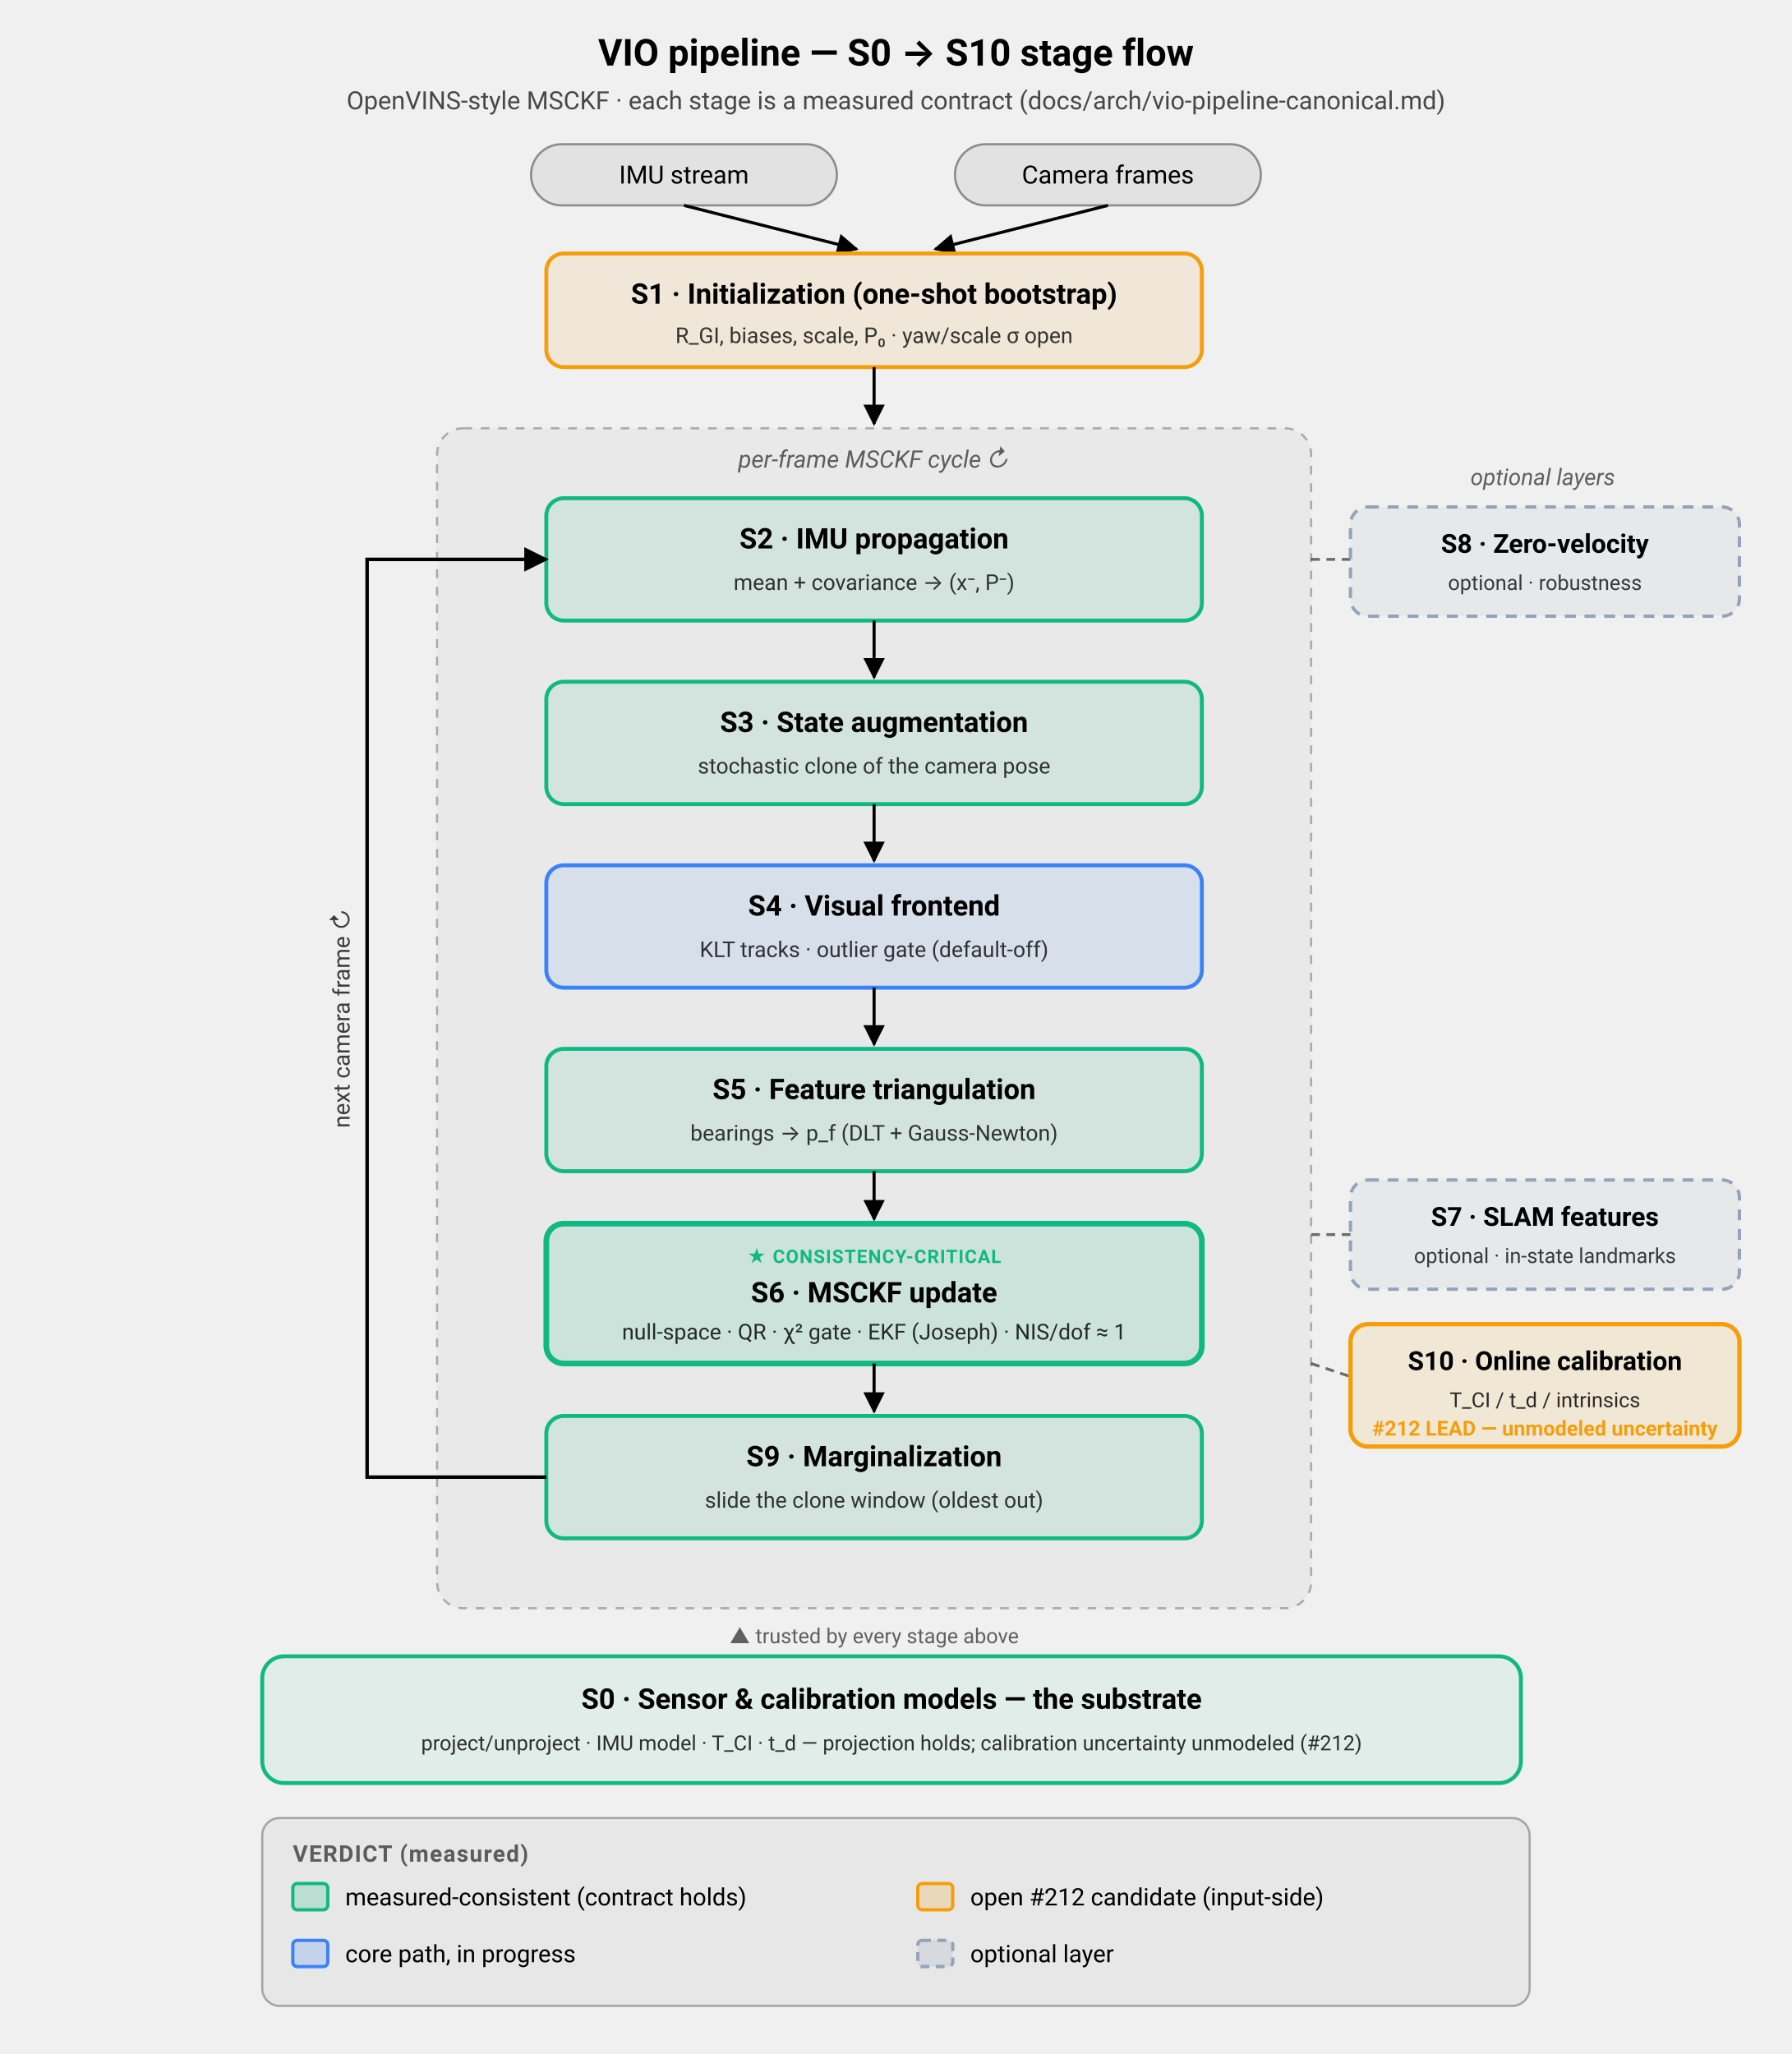
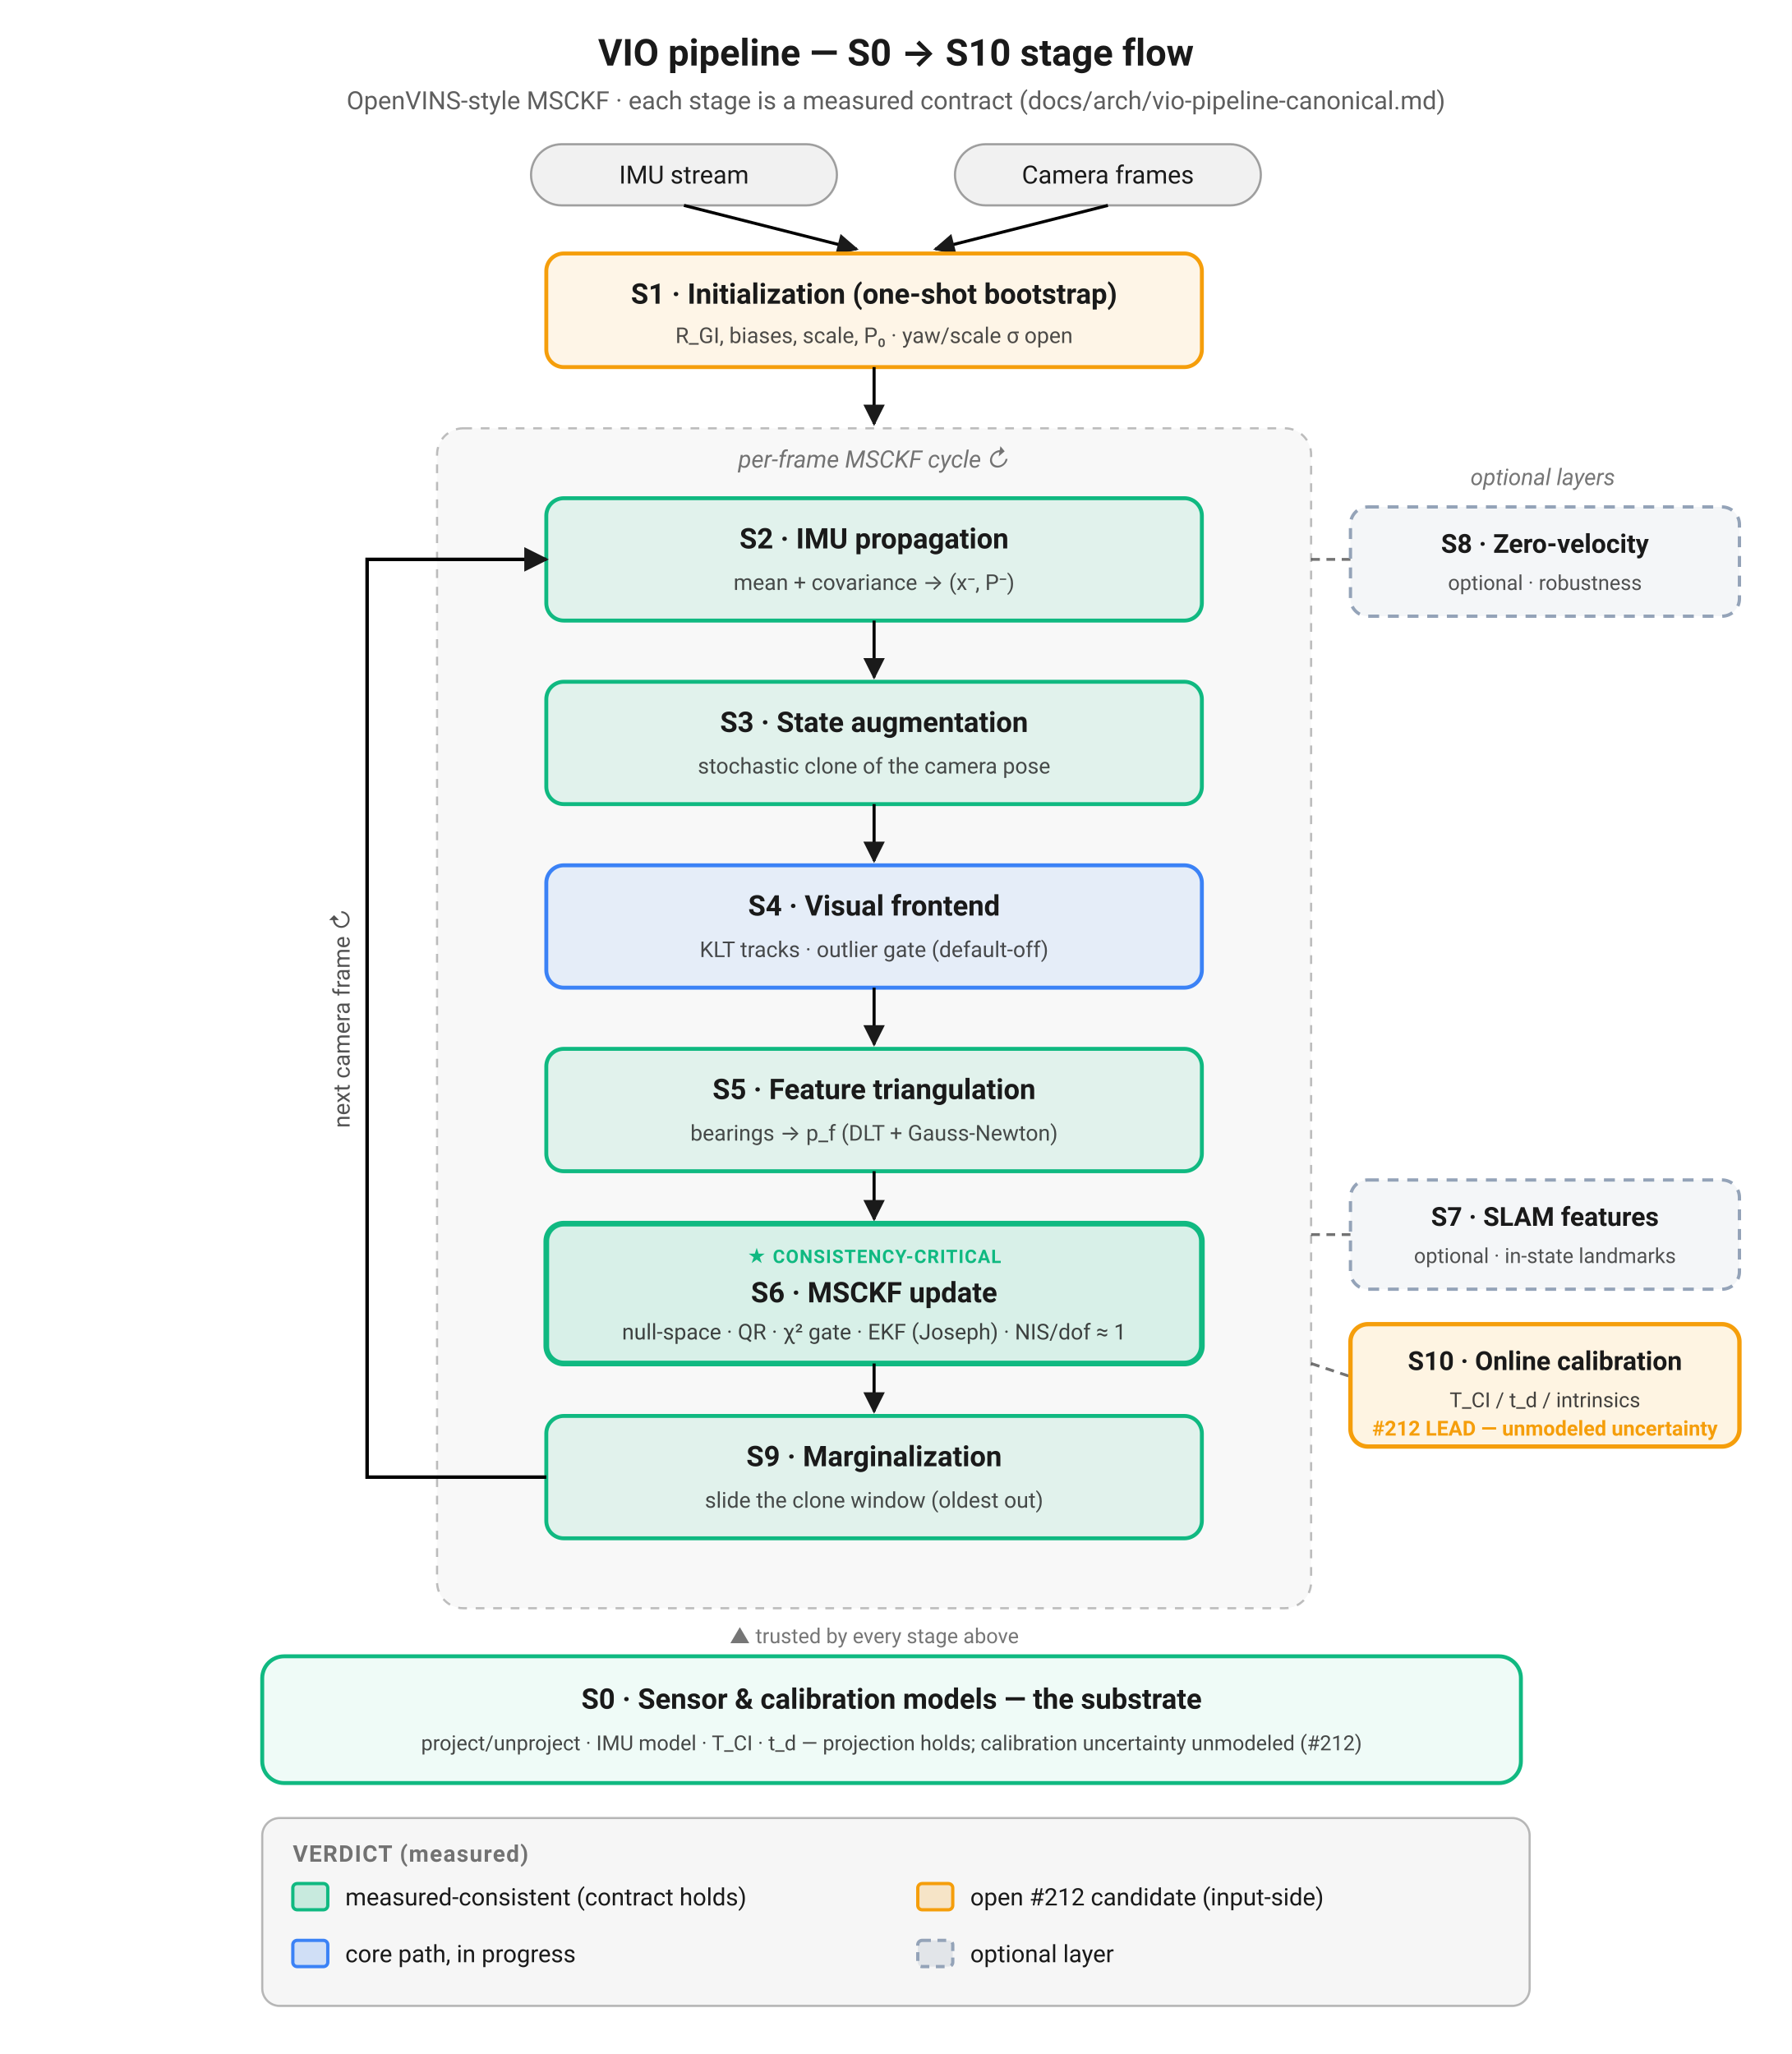
<svg xmlns="http://www.w3.org/2000/svg" viewBox="0 0 820 940" font-family="system-ui, -apple-system, 'Segoe UI', Roboto, sans-serif" role="img" aria-labelledby="title desc">
+   <style>
+     /* SVGs embedded via &lt;img&gt; cannot inherit the page's text colour, so
+        currentColor would fall back to black and vanish on a dark site theme.
+        Set the colour (which every currentColor fill/stroke inherits) and a
+        self-contained background here, switched by the viewer's colour scheme. */
+     svg { color: #1a1a1a; }
+     .theme-bg { fill: #ffffff; }
+     @media (prefers-color-scheme: dark) {
+       svg { color: #e6e6e9; }
+       .theme-bg { fill: #1c1e26; }
+     }
+   </style>
  <defs>
    <marker id="arrow" viewBox="0 0 10 10" refX="9" refY="5" markerWidth="7" markerHeight="7" orient="auto-start-reverse">
      <path d="M0,0 L10,5 L0,10 z" fill="currentColor" />
    </marker>
  </defs>
+   <rect class="theme-bg" x="0" y="0" width="820" height="940" />
  <text x="410" y="30" text-anchor="middle" font-size="17" font-weight="700" fill="currentColor">VIO pipeline — S0 → S10 stage flow</text>
  <text x="410" y="50" text-anchor="middle" font-size="11.5" fill="currentColor" opacity="0.7">OpenVINS-style MSCKF · each stage is a measured contract (docs/arch/vio-pipeline-canonical.md)</text>
  <rect x="243" y="66" width="140" height="28" rx="14" fill="currentColor" fill-opacity="0.06" stroke="currentColor" stroke-opacity="0.4" stroke-width="1" />
  <text x="313" y="84" text-anchor="middle" font-size="11.5" fill="currentColor">IMU stream</text>
  <rect x="437" y="66" width="140" height="28" rx="14" fill="currentColor" fill-opacity="0.06" stroke="currentColor" stroke-opacity="0.4" stroke-width="1" />
  <text x="507" y="84" text-anchor="middle" font-size="11.5" fill="currentColor">Camera frames</text>
  <g stroke="currentColor" stroke-width="1.4" fill="none" color="currentColor">
    <line x1="313" y1="94" x2="392" y2="114" marker-end="url(#arrow)" />
    <line x1="507" y1="94" x2="428" y2="114" marker-end="url(#arrow)" />
  </g>
  <rect x="250" y="116" width="300" height="52" rx="8" fill="#f59e0b" fill-opacity="0.10" stroke="#f59e0b" stroke-width="1.8" />
  <text x="400" y="139" text-anchor="middle" font-size="13" font-weight="600" fill="currentColor">S1 · Initialization  (one-shot bootstrap)</text>
  <text x="400" y="157" text-anchor="middle" font-size="10" fill="currentColor" opacity="0.78">R_GI, biases, scale, P₀  ·  yaw/scale σ open</text>
  <line x1="400" y1="168" x2="400" y2="194" stroke="currentColor" stroke-width="1.4" fill="none" color="currentColor" marker-end="url(#arrow)" />
  <rect x="200" y="196" width="400" height="540" rx="12" fill="currentColor" fill-opacity="0.03" stroke="currentColor" stroke-opacity="0.28" stroke-width="1" stroke-dasharray="4 4" />
  <text x="400" y="214" text-anchor="middle" font-size="11" font-style="italic" fill="currentColor" opacity="0.6">per-frame MSCKF cycle  ↻</text>
  <rect x="250" y="228" width="300" height="56" rx="8" fill="#10b981" fill-opacity="0.10" stroke="#10b981" stroke-width="1.8" />
  <text x="400" y="251" text-anchor="middle" font-size="13" font-weight="600" fill="currentColor">S2 · IMU propagation</text>
  <text x="400" y="270" text-anchor="middle" font-size="10" fill="currentColor" opacity="0.78">mean + covariance → (x⁻, P⁻)</text>
  <line x1="400" y1="284" x2="400" y2="310" stroke="currentColor" stroke-width="1.4" fill="none" color="currentColor" marker-end="url(#arrow)" />
  <rect x="250" y="312" width="300" height="56" rx="8" fill="#10b981" fill-opacity="0.10" stroke="#10b981" stroke-width="1.8" />
  <text x="400" y="335" text-anchor="middle" font-size="13" font-weight="600" fill="currentColor">S3 · State augmentation</text>
  <text x="400" y="354" text-anchor="middle" font-size="10" fill="currentColor" opacity="0.78">stochastic clone of the camera pose</text>
  <line x1="400" y1="368" x2="400" y2="394" stroke="currentColor" stroke-width="1.4" fill="none" color="currentColor" marker-end="url(#arrow)" />
  <rect x="250" y="396" width="300" height="56" rx="8" fill="#3b82f6" fill-opacity="0.10" stroke="#3b82f6" stroke-width="1.8" />
  <text x="400" y="419" text-anchor="middle" font-size="13" font-weight="600" fill="currentColor">S4 · Visual frontend</text>
  <text x="400" y="438" text-anchor="middle" font-size="10" fill="currentColor" opacity="0.78">KLT tracks · outlier gate (default-off)</text>
  <line x1="400" y1="452" x2="400" y2="478" stroke="currentColor" stroke-width="1.4" fill="none" color="currentColor" marker-end="url(#arrow)" />
  <rect x="250" y="480" width="300" height="56" rx="8" fill="#10b981" fill-opacity="0.10" stroke="#10b981" stroke-width="1.8" />
  <text x="400" y="503" text-anchor="middle" font-size="13" font-weight="600" fill="currentColor">S5 · Feature triangulation</text>
  <text x="400" y="522" text-anchor="middle" font-size="10" fill="currentColor" opacity="0.78">bearings → p_f  (DLT + Gauss-Newton)</text>
  <line x1="400" y1="536" x2="400" y2="558" stroke="currentColor" stroke-width="1.4" fill="none" color="currentColor" marker-end="url(#arrow)" />
  <rect x="250" y="560" width="300" height="64" rx="8" fill="#10b981" fill-opacity="0.14" stroke="#10b981" stroke-width="2.6" />
  <text x="400" y="578" text-anchor="middle" font-size="8.5" font-weight="700" fill="#10b981" letter-spacing="0.4">★ CONSISTENCY-CRITICAL</text>
  <text x="400" y="596" text-anchor="middle" font-size="13" font-weight="700" fill="currentColor">S6 · MSCKF update</text>
  <text x="400" y="613" text-anchor="middle" font-size="10" fill="currentColor" opacity="0.82">null-space · QR · χ² gate · EKF (Joseph) · NIS/dof ≈ 1</text>
  <line x1="400" y1="624" x2="400" y2="646" stroke="currentColor" stroke-width="1.4" fill="none" color="currentColor" marker-end="url(#arrow)" />
  <rect x="250" y="648" width="300" height="56" rx="8" fill="#10b981" fill-opacity="0.10" stroke="#10b981" stroke-width="1.8" />
  <text x="400" y="671" text-anchor="middle" font-size="13" font-weight="600" fill="currentColor">S9 · Marginalization</text>
  <text x="400" y="690" text-anchor="middle" font-size="10" fill="currentColor" opacity="0.78">slide the clone window (oldest out)</text>
  <path d="M 250 676 L 168 676 L 168 256 L 250 256" fill="none" stroke="currentColor" stroke-width="1.6" color="currentColor" marker-end="url(#arrow)" />
  <text x="160" y="466" text-anchor="middle" font-size="10.5" fill="currentColor" opacity="0.75" transform="rotate(-90 160 466)">next camera frame  ↻</text>
  <text x="706" y="222" text-anchor="middle" font-size="10.5" font-style="italic" fill="currentColor" opacity="0.6">optional layers</text>
  <g stroke="currentColor" stroke-width="1.3" stroke-dasharray="4 3" fill="none" color="currentColor" opacity="0.55">
    <line x1="600" y1="256" x2="618" y2="256" />
    <line x1="600" y1="565" x2="618" y2="565" />
    <line x1="600" y1="624" x2="618" y2="630" />
  </g>
  <rect x="618" y="232" width="178" height="50" rx="8" fill="#94a3b8" fill-opacity="0.10" stroke="#94a3b8" stroke-width="1.5" stroke-dasharray="5 4" />
  <text x="707" y="253" text-anchor="middle" font-size="12" font-weight="600" fill="currentColor">S8 · Zero-velocity</text>
  <text x="707" y="270" text-anchor="middle" font-size="9.5" fill="currentColor" opacity="0.75">optional · robustness</text>
  <rect x="618" y="540" width="178" height="50" rx="8" fill="#94a3b8" fill-opacity="0.10" stroke="#94a3b8" stroke-width="1.5" stroke-dasharray="5 4" />
  <text x="707" y="561" text-anchor="middle" font-size="12" font-weight="600" fill="currentColor">S7 · SLAM features</text>
  <text x="707" y="578" text-anchor="middle" font-size="9.5" fill="currentColor" opacity="0.75">optional · in-state landmarks</text>
  <rect x="618" y="606" width="178" height="56" rx="8" fill="#f59e0b" fill-opacity="0.12" stroke="#f59e0b" stroke-width="2" />
  <text x="707" y="627" text-anchor="middle" font-size="12" font-weight="700" fill="currentColor">S10 · Online calibration</text>
  <text x="707" y="644" text-anchor="middle" font-size="9.5" fill="currentColor" opacity="0.82">T_CI / t_d / intrinsics</text>
  <text x="707" y="657" text-anchor="middle" font-size="9.5" font-weight="700" fill="#f59e0b">#212 LEAD — unmodeled uncertainty</text>
  <text x="400" y="752" text-anchor="middle" font-size="9.5" fill="currentColor" opacity="0.6">▲ trusted by every stage above</text>
  <rect x="120" y="758" width="576" height="58" rx="10" fill="#10b981" fill-opacity="0.07" stroke="#10b981" stroke-width="1.8" />
  <text x="408" y="782" text-anchor="middle" font-size="13" font-weight="700" fill="currentColor">S0 · Sensor &amp; calibration models — the substrate</text>
  <text x="408" y="801" text-anchor="middle" font-size="9.5" fill="currentColor" opacity="0.8">project/unproject · IMU model · T_CI · t_d  —  projection holds; calibration uncertainty unmodeled (#212)</text>
  <rect x="120" y="832" width="580" height="86" rx="8" fill="currentColor" fill-opacity="0.04" stroke="currentColor" stroke-opacity="0.3" stroke-width="1" />
  <text x="134" y="852" font-size="10.5" font-weight="700" fill="currentColor" opacity="0.6" letter-spacing="0.5">VERDICT (measured)</text>
  <rect x="134" y="862" width="16" height="12" rx="2" fill="#10b981" fill-opacity="0.2" stroke="#10b981" stroke-width="1.5" />
  <text x="158" y="872" font-size="11" fill="currentColor">measured-consistent (contract holds)</text>
  <rect x="420" y="862" width="16" height="12" rx="2" fill="#f59e0b" fill-opacity="0.2" stroke="#f59e0b" stroke-width="1.5" />
  <text x="444" y="872" font-size="11" fill="currentColor">open #212 candidate (input-side)</text>
  <rect x="134" y="888" width="16" height="12" rx="2" fill="#3b82f6" fill-opacity="0.2" stroke="#3b82f6" stroke-width="1.5" />
  <text x="158" y="898" font-size="11" fill="currentColor">core path, in progress</text>
  <rect x="420" y="888" width="16" height="12" rx="2" fill="#94a3b8" fill-opacity="0.2" stroke="#94a3b8" stroke-width="1.5" stroke-dasharray="4 3" />
  <text x="444" y="898" font-size="11" fill="currentColor">optional layer</text>
</svg>
